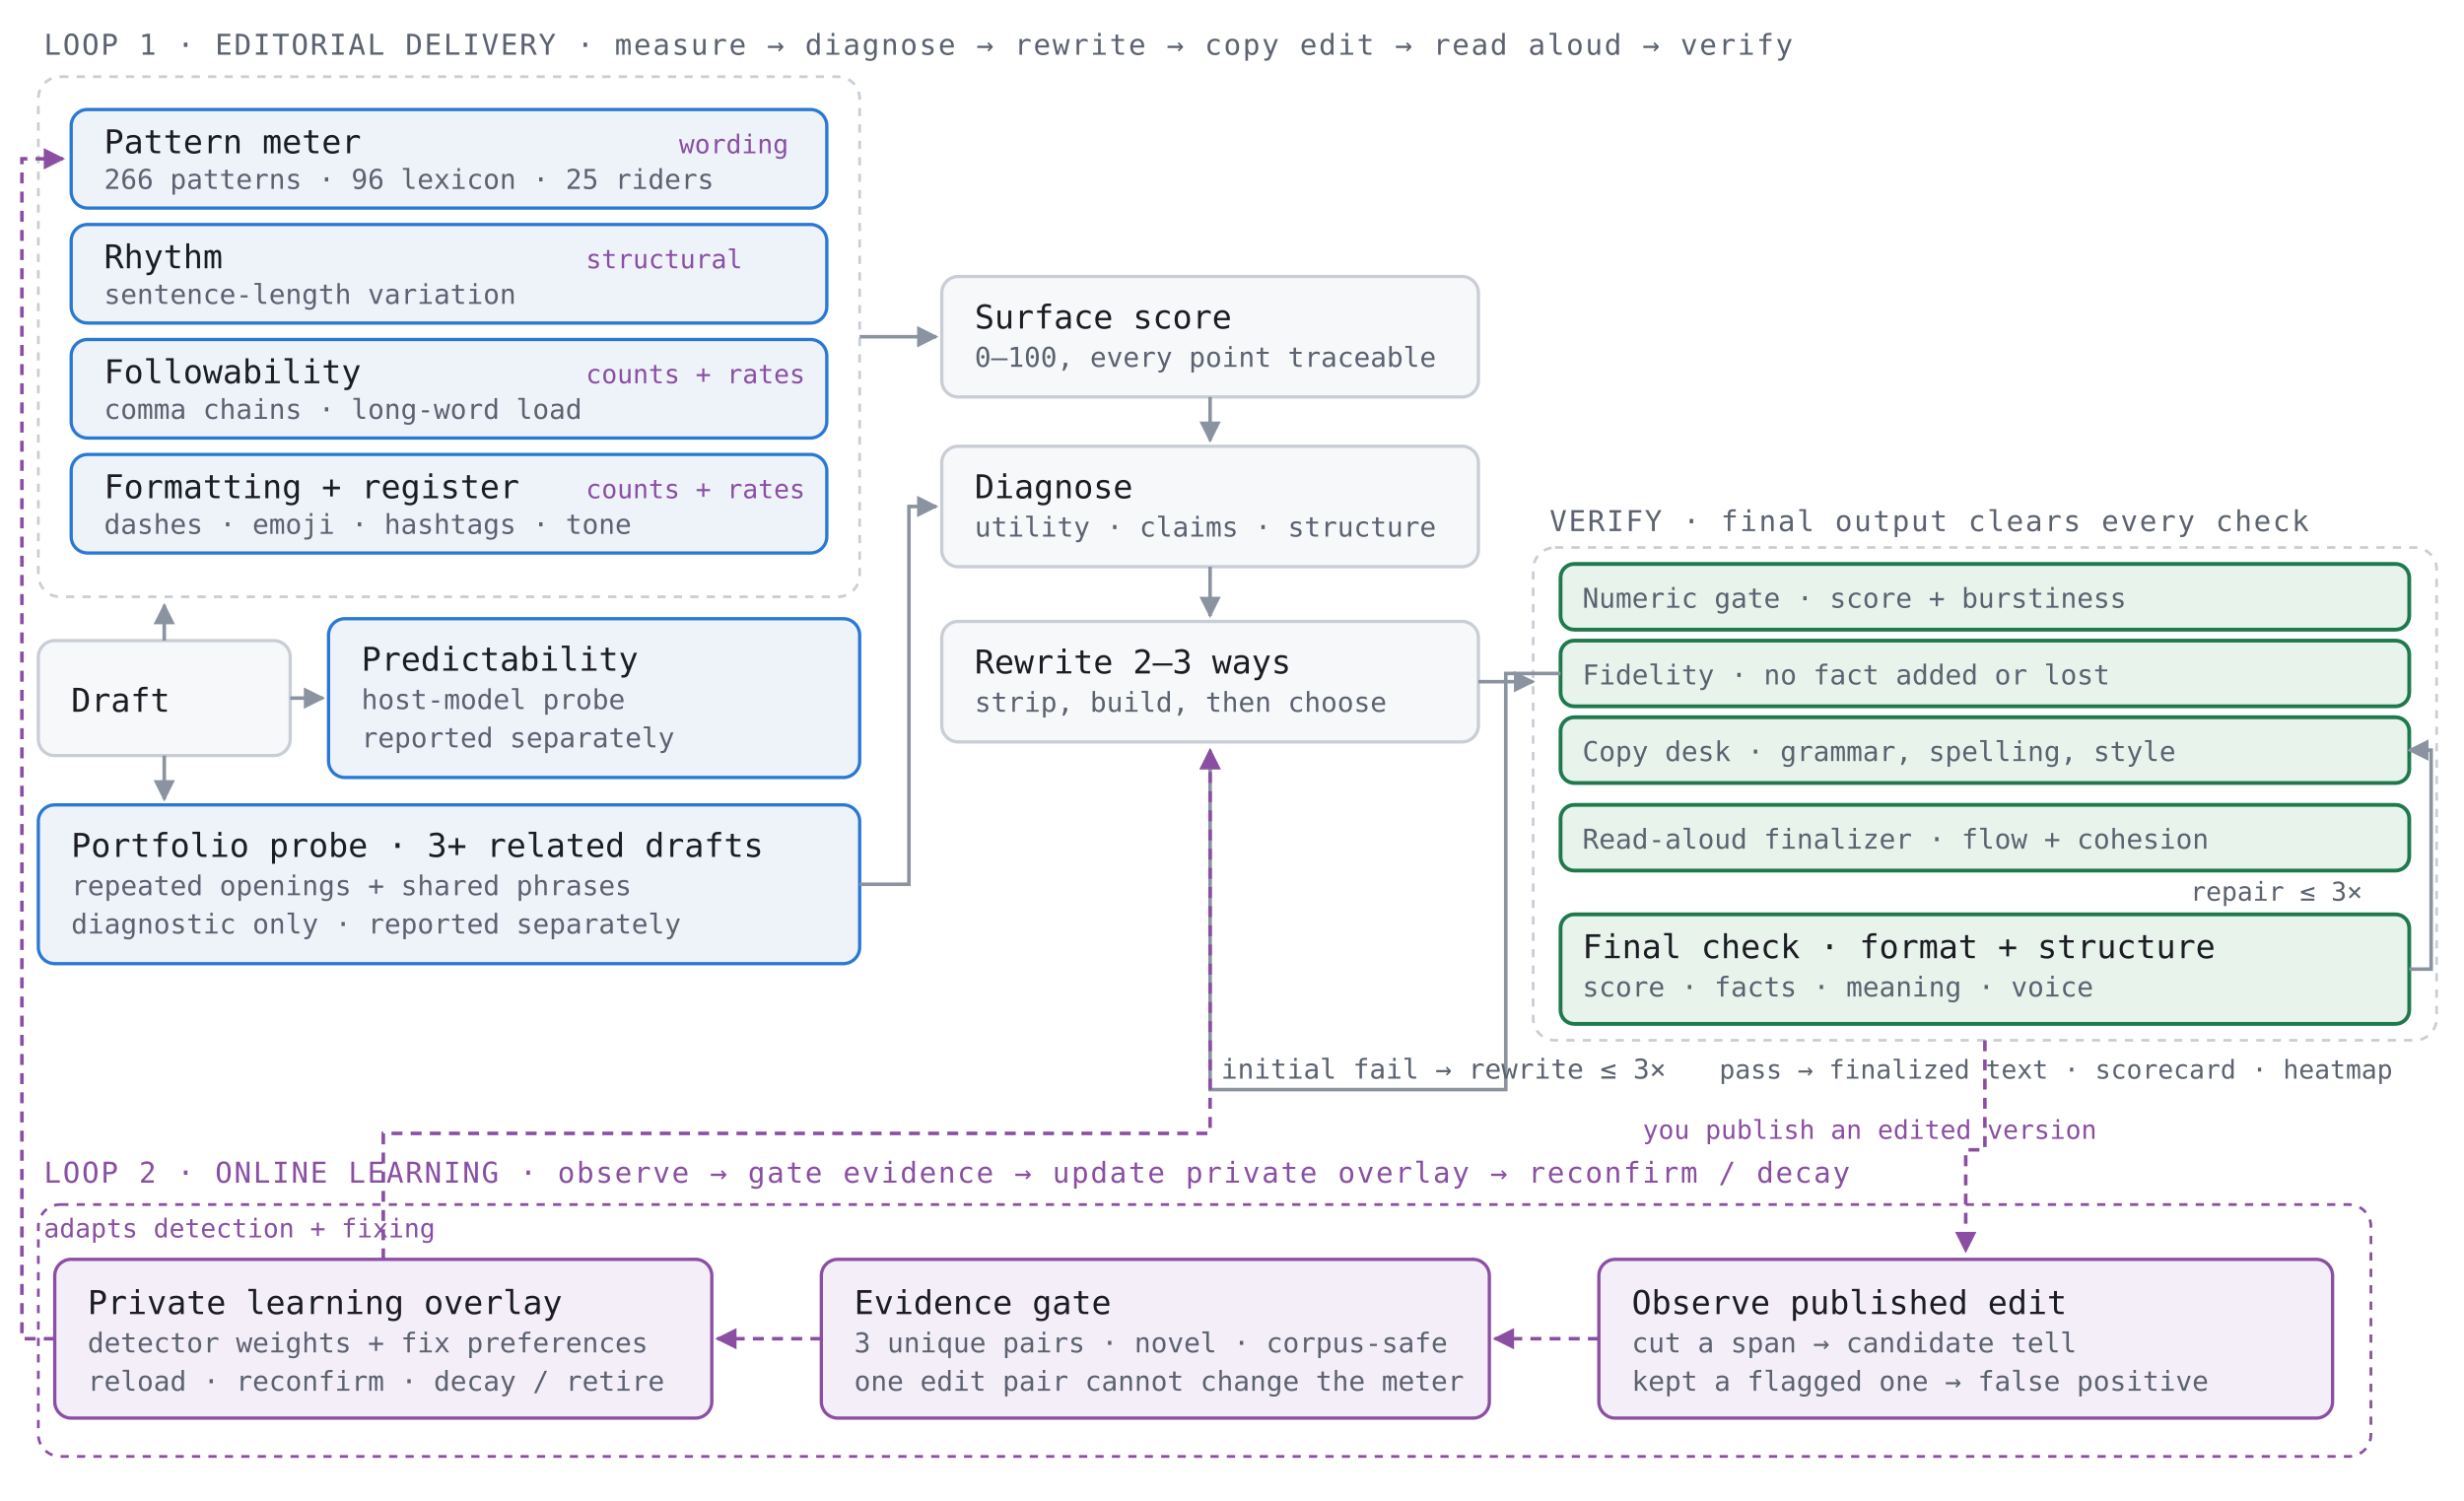
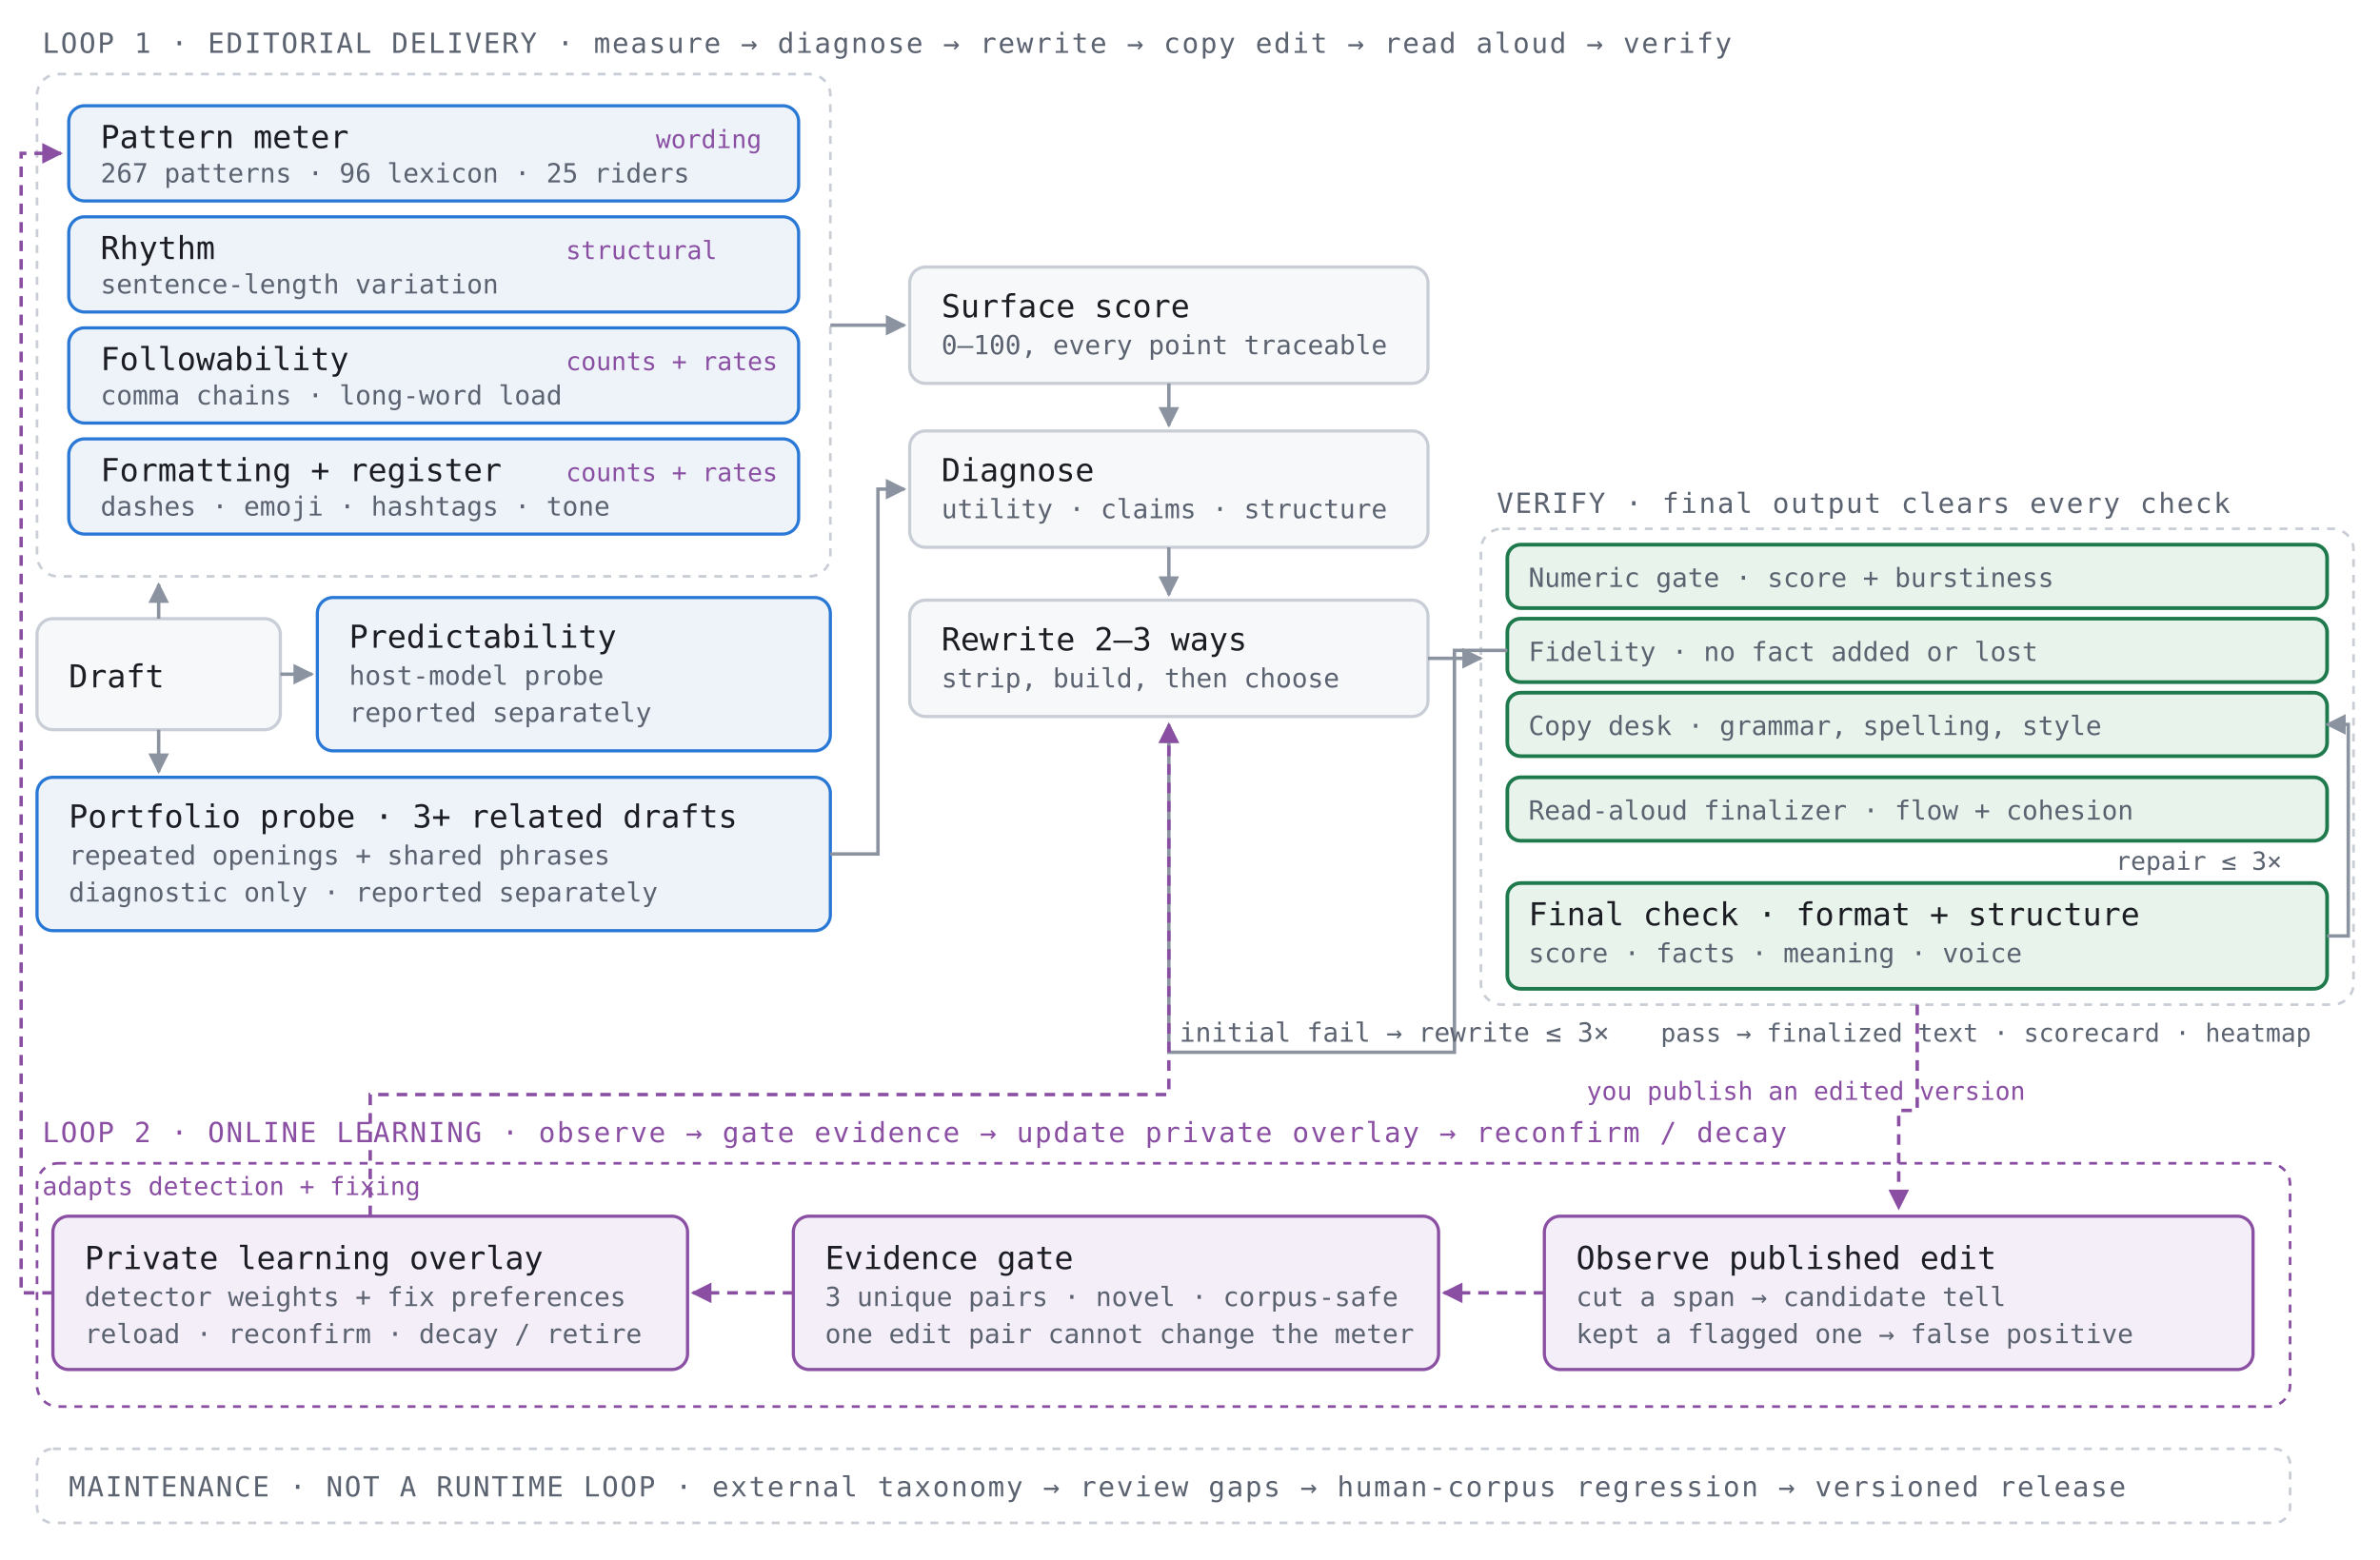
- <svg xmlns="http://www.w3.org/2000/svg" viewBox="0 0 900 548" width="900" height="548" font-family="ui-monospace,SFMono-Regular,Menlo,Consolas,monospace" role="img" aria-label="Zero Slop has two operational loops. Editorial delivery measures a draft with four surface channels, a separate host-model predictability probe, and a non-scoring portfolio probe that finds repeated openings and phrases across three or more related drafts. It diagnoses information utility, integrity, structure, delivery, and voice; rewrites in two passes; copy-edits the result; reads it aloud; and verifies the final text for score, fidelity, meaning, voice, format, and structure. The score is a traceable heuristic surface meter, not a calibrated probability. Online learning observes what the writer later cuts or keeps. One edit cannot change the meter. A phrase needs recurrence across three content-distinct edit pairs, novelty, and the human-corpus safety gate; single words need five pairs. Eligible evidence updates a private overlay that reloads on the next run. The overlay feeds both the pattern meter and the rewrite guide, so it adapts detection and fixing. Repeated false-positive evidence can lower a local weight, later evidence reconfirms useful guidance, stale detector rules decay, and stale fix preferences retire.">
+ <svg xmlns="http://www.w3.org/2000/svg" viewBox="0 0 900 590" width="900" height="590" font-family="ui-monospace,SFMono-Regular,Menlo,Consolas,monospace" role="img" aria-label="Zero Slop has two operational loops. Editorial delivery measures a draft with four surface channels, a separate host-model predictability probe, and a non-scoring portfolio probe that finds repeated openings and phrases across three or more related drafts. It diagnoses information utility, integrity, structure, delivery, and voice; rewrites in two passes; copy-edits the result; reads it aloud; and verifies the final text for score, fidelity, meaning, voice, format, and structure. The score is a traceable heuristic surface meter, not a calibrated probability. Online learning observes what the writer later cuts or keeps. One edit cannot change the meter. A phrase needs recurrence across three content-distinct edit pairs, novelty, and the human-corpus safety gate; single words need five pairs. Eligible evidence updates a private overlay that reloads on the next run. The overlay feeds both the pattern meter and the rewrite guide, so it adapts detection and fixing. Repeated false-positive evidence can lower a local weight, later evidence reconfirms useful guidance, stale detector rules decay, and stale fix preferences retire. Outside both runtime loops, maintainers may pin an external taxonomy, review its gaps, run the human-corpus regression, and release approved shared rules. External data never changes the detector automatically.">
  <defs>
    <marker id="a" viewBox="0 0 10 10" refX="9" refY="5" markerWidth="6" markerHeight="6" orient="auto-start-reverse">
      <path d="M0 0 L10 5 L0 10 z" fill="#8A939F" />
    </marker>
    <marker id="b" viewBox="0 0 10 10" refX="9" refY="5" markerWidth="6" markerHeight="6" orient="auto-start-reverse">
      <path d="M0 0 L10 5 L0 10 z" fill="#8A4FA3" />
    </marker>
    <style>
      .surface { fill:#F7F8FA; stroke:#C9CED6; stroke-width:1.2 }
      .ch { fill:#EEF3FA; stroke:#2A78D6; stroke-width:1.2 }
      .hi { fill:#E8F3EC; stroke:#1E7A4C; stroke-width:1.4 }
      .lr { fill:#F4EEF8; stroke:#8A4FA3; stroke-width:1.2 }
      .t  { font-size:12px; fill:#1B1D22 }
      .m  { font-size:10px; fill:#5B6270 }
      .h  { font-size:10.5px; fill:#5B6270; letter-spacing:.06em }
      .hp { font-size:10.5px; fill:#8A4FA3; letter-spacing:.06em }
      .lb { font-size:9.5px; fill:#8A4FA3 }
      .lg { font-size:9.5px; fill:#5B6270 }
      .ln { stroke:#8A939F; stroke-width:1.3; fill:none }
      .lp { stroke:#8A4FA3; stroke-width:1.3; fill:none; stroke-dasharray:4 3 }
      .grp{ fill:none; stroke:#C9CED6; stroke-width:1; stroke-dasharray:3 3 }
      .grl{ fill:none; stroke:#8A4FA3; stroke-width:1; stroke-dasharray:3 3 }
      @media (prefers-color-scheme: dark) {
        svg { color-scheme: dark }
        .surface { fill:#1E2128; stroke:#3A404B }
        .ch { fill:#16233A; stroke:#4B90E2 }
        .hi { fill:#14291D; stroke:#3FA872 }
        .lr { fill:#241B2E; stroke:#A972C4 }
        .t  { fill:#E8EAED }
        .m  { fill:#9AA2AE }
        .h  { fill:#9AA2AE }
        .hp { fill:#A972C4 }
        .lb { fill:#A972C4 }
        .lg { fill:#9AA2AE }
        .ln { stroke:#6B7280 }
        .grp{ stroke:#3A404B }
      }
    </style>
  </defs>
  <text x="16" y="20" class="h">LOOP 1 · EDITORIAL DELIVERY · measure → diagnose → rewrite → copy edit → read aloud → verify</text>
  <rect x="14" y="28" width="300" height="190" rx="8" class="grp" />
  <rect x="26" y="40" width="276" height="36" rx="6" class="ch" />
  <text x="38" y="56" class="t">Pattern meter</text>
-   <text x="38" y="69" class="m">266 patterns · 96 lexicon · 25 riders</text>
+   <text x="38" y="69" class="m">267 patterns · 96 lexicon · 25 riders</text>
  <text x="248" y="56" class="lb" fill="#8A939F">wording</text>
  <rect x="26" y="82" width="276" height="36" rx="6" class="ch" />
  <text x="38" y="98" class="t">Rhythm</text>
  <text x="38" y="111" class="m">sentence-length variation</text>
  <text x="214" y="98" class="lb" fill="#1E7A4C">structural</text>
  <rect x="26" y="124" width="276" height="36" rx="6" class="ch" />
  <text x="38" y="140" class="t">Followability</text>
  <text x="38" y="153" class="m">comma chains · long-word load</text>
  <text x="214" y="140" class="lb" fill="#1E7A4C">counts + rates</text>
  <rect x="26" y="166" width="276" height="36" rx="6" class="ch" />
  <text x="38" y="182" class="t">Formatting + register</text>
  <text x="38" y="195" class="m">dashes · emoji · hashtags · tone</text>
  <text x="214" y="182" class="lb" fill="#1E7A4C">counts + rates</text>
  <rect x="14" y="234" width="92" height="42" rx="6" class="surface" />
  <text x="26" y="260" class="t">Draft</text>
  <path d="M60 234 L60 221" class="ln" marker-end="url(#a)" />
  <rect x="120" y="226" width="194" height="58" rx="6" class="ch" />
  <text x="132" y="245" class="t">Predictability</text>
  <text x="132" y="259" class="m">host-model probe</text>
  <text x="132" y="273" class="m">reported separately</text>
  <path d="M106 255 L118 255" class="ln" marker-end="url(#a)" />
  <path d="M60 276 L60 292" class="ln" marker-end="url(#a)" />
  <rect x="14" y="294" width="300" height="58" rx="6" class="ch" />
  <text x="26" y="313" class="t">Portfolio probe · 3+ related drafts</text>
  <text x="26" y="327" class="m">repeated openings + shared phrases</text>
  <text x="26" y="341" class="m">diagnostic only · reported separately</text>
  <path d="M314 323 L332 323 L332 185 L342 185" class="ln" marker-end="url(#a)" />
  <path d="M314 123 L342 123" class="ln" marker-end="url(#a)" />
  <rect x="344" y="101" width="196" height="44" rx="6" class="surface" />
  <text x="356" y="120" class="t">Surface score</text>
  <text x="356" y="134" class="m">0–100, every point traceable</text>
  <path d="M442 145 L442 161" class="ln" marker-end="url(#a)" />
  <rect x="344" y="163" width="196" height="44" rx="6" class="surface" />
  <text x="356" y="182" class="t">Diagnose</text>
  <text x="356" y="196" class="m">utility · claims · structure</text>
  <path d="M442 207 L442 225" class="ln" marker-end="url(#a)" />
  <rect x="344" y="227" width="196" height="44" rx="6" class="surface" />
  <text x="356" y="246" class="t">Rewrite 2–3 ways</text>
  <text x="356" y="260" class="m">strip, build, then choose</text>
  <path d="M540 249 L560 249" class="ln" marker-end="url(#a)" />
  <text x="566" y="194" class="h">VERIFY · final output clears every check</text>
  <rect x="560" y="200" width="330" height="180" rx="8" class="grp" />
  <rect x="570" y="206" width="310" height="24" rx="5" class="hi" />
  <text x="578" y="222" class="m">Numeric gate · score + burstiness</text>
  <rect x="570" y="234" width="310" height="24" rx="5" class="hi" />
  <text x="578" y="250" class="m">Fidelity · no fact added or lost</text>
  <rect x="570" y="262" width="310" height="24" rx="5" class="hi" />
  <text x="578" y="278" class="m">Copy desk · grammar, spelling, style</text>
  <rect x="570" y="294" width="310" height="24" rx="5" class="hi" />
  <text x="578" y="310" class="m">Read-aloud finalizer · flow + cohesion</text>
  <rect x="570" y="334" width="310" height="40" rx="5" class="hi" />
  <text x="578" y="350" class="t">Final check · format + structure</text>
  <text x="578" y="364" class="m">score · facts · meaning · voice</text>
  <path d="M570 246 L550 246 L550 398 L442 398 L442 274" class="ln" marker-end="url(#a)" />
  <text x="446" y="394" class="m">initial fail → rewrite ≤ 3×</text>
  <path d="M880 354 L888 354 L888 274 L880 274" class="ln" marker-end="url(#a)" />
  <text x="800" y="329" class="lg">repair ≤ 3×</text>
  <text x="628" y="394" class="lg">pass → finalized text · scorecard · heatmap</text>
  <text x="16" y="432" class="hp">LOOP 2 · ONLINE LEARNING · observe → gate evidence → update private overlay → reconfirm / decay</text>
  <rect x="14" y="440" width="852" height="92" rx="8" class="grl" />
  <path d="M725 380 L725 420 L718 420 L718 457" class="lp" marker-end="url(#b)" />
  <text x="600" y="416" class="lb">you publish an edited version</text>
  <rect x="584" y="460" width="268" height="58" rx="6" class="lr" />
  <text x="596" y="480" class="t">Observe published edit</text>
  <text x="596" y="494" class="m">cut a span → candidate tell</text>
  <text x="596" y="508" class="m">kept a flagged one → false positive</text>
  <path d="M584 489 L546 489" class="lp" marker-end="url(#b)" />
  <rect x="300" y="460" width="244" height="58" rx="6" class="lr" />
  <text x="312" y="480" class="t">Evidence gate</text>
  <text x="312" y="494" class="m">3 unique pairs · novel · corpus-safe</text>
  <text x="312" y="508" class="m">one edit pair cannot change the meter</text>
  <path d="M300 489 L262 489" class="lp" marker-end="url(#b)" />
  <rect x="20" y="460" width="240" height="58" rx="6" class="lr" />
  <text x="32" y="480" class="t">Private learning overlay</text>
  <text x="32" y="494" class="m">detector weights + fix preferences</text>
  <text x="32" y="508" class="m">reload · reconfirm · decay / retire</text>
  <path d="M20 489 L8 489 L8 58 L23 58" class="lp" marker-end="url(#b)" />
  <path d="M140 460 L140 414 L442 414 L442 274" class="lp" marker-end="url(#b)" />
  <text x="16" y="452" class="lb">adapts detection + fixing</text>
+   <rect x="14" y="548" width="852" height="28" rx="6" class="grp" />
+   <text x="26" y="566" class="h">MAINTENANCE · NOT A RUNTIME LOOP · external taxonomy → review gaps → human-corpus regression → versioned release</text>
</svg>
